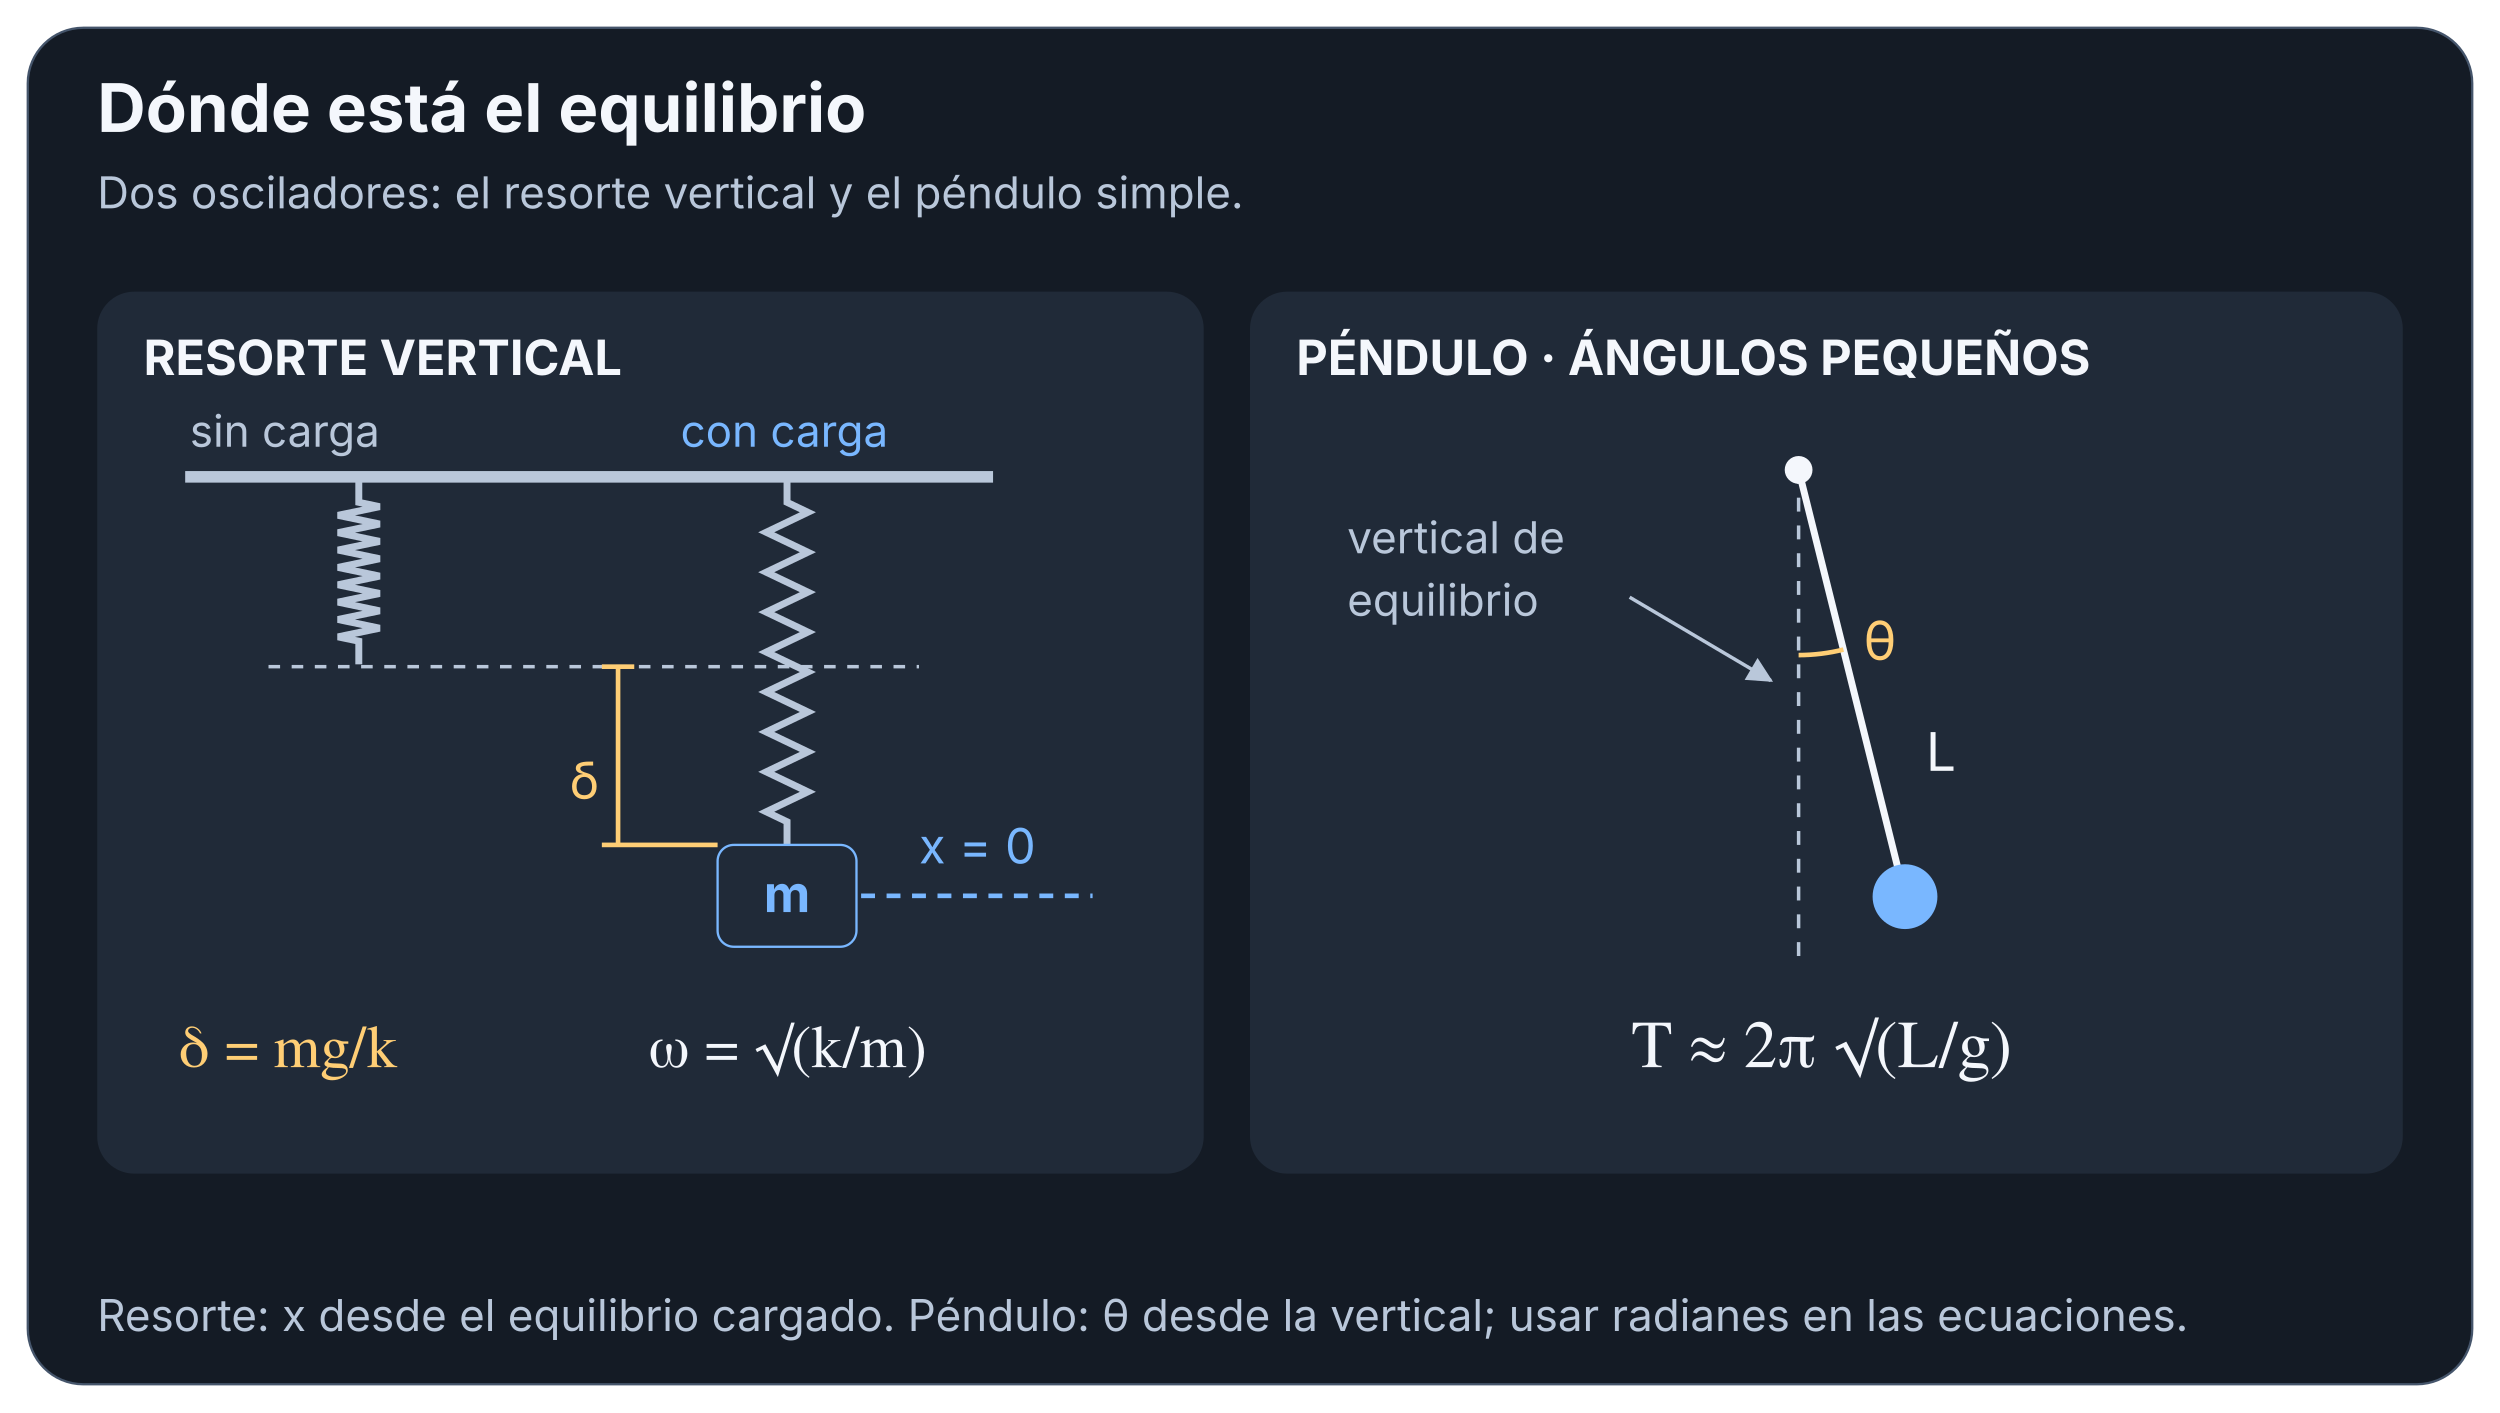
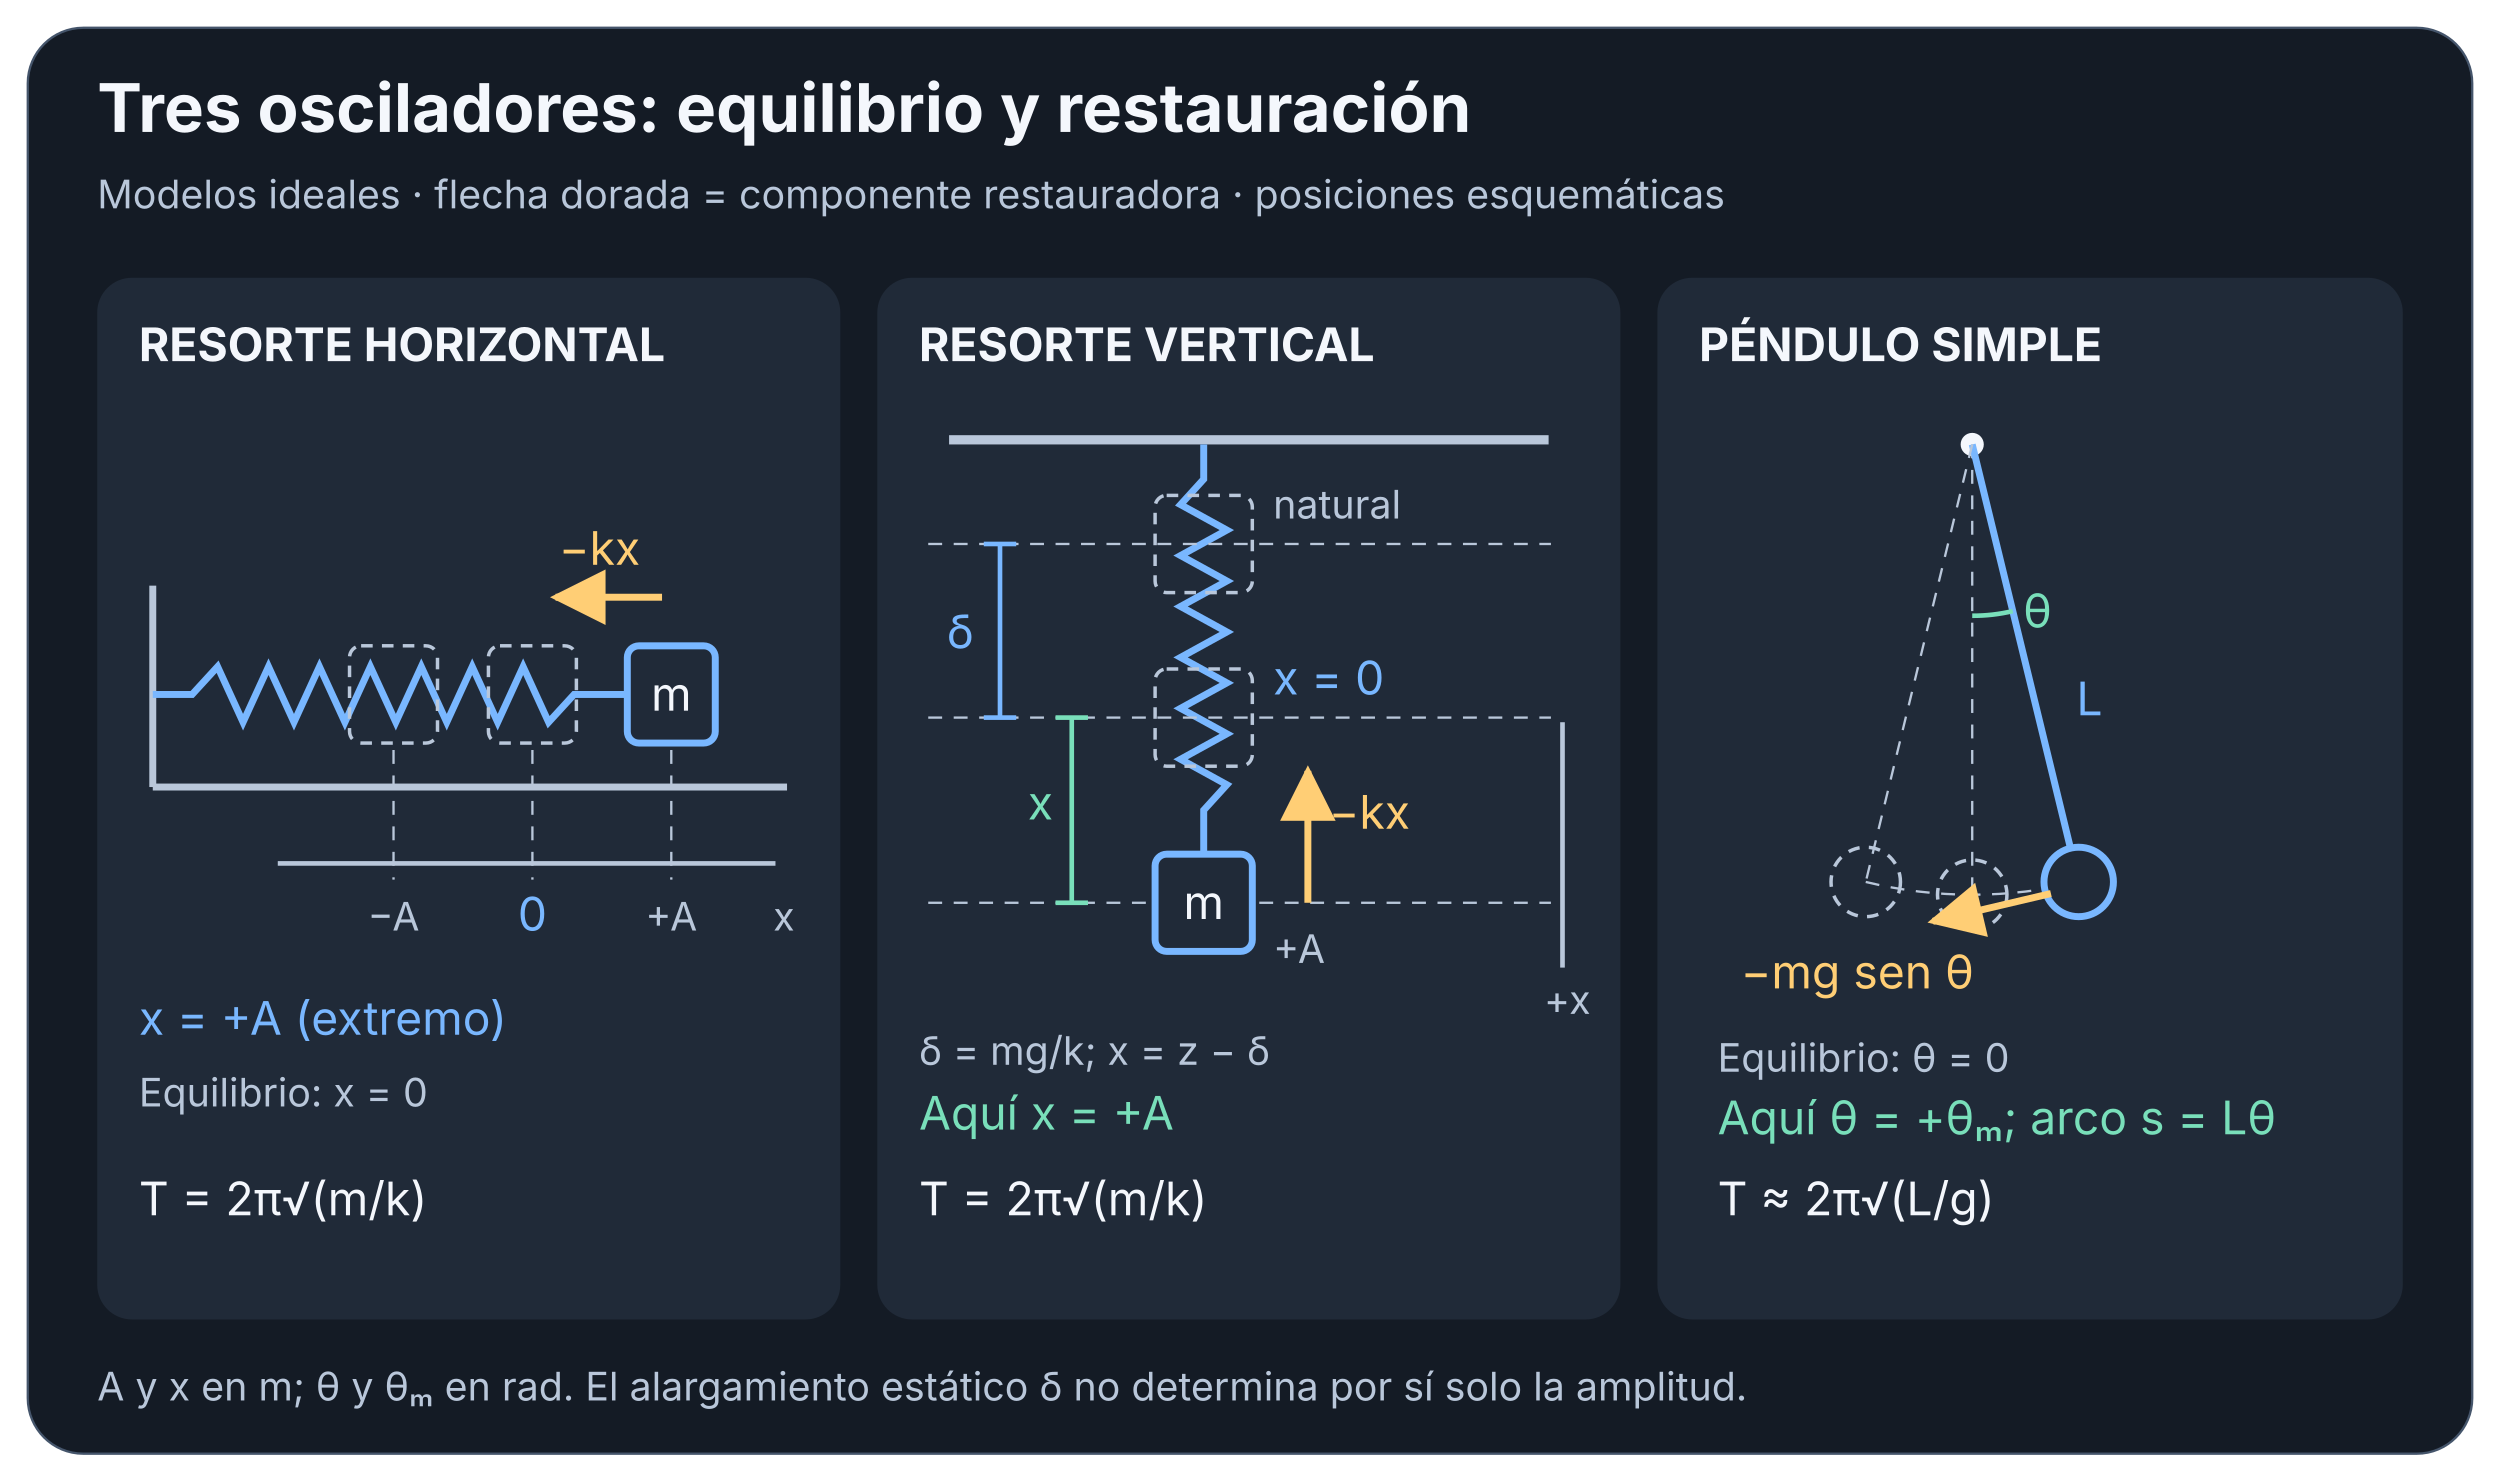
- <svg xmlns="http://www.w3.org/2000/svg" width="1080" height="610" viewBox="0 0 1080 610" role="img" aria-labelledby="title desc">
+ <svg xmlns="http://www.w3.org/2000/svg" width="1080" height="640" viewBox="0 0 1080 640" role="img" aria-labelledby="title desc">
  <defs>
-     <marker id="a0" viewBox="0 0 10 10" refX="9" refY="5" markerWidth="11" markerHeight="11" markerUnits="userSpaceOnUse" orient="auto">
-       <path d="M0 0 L10 5 L0 10 Z" fill="#b9c7da" />
+     <marker id="arr" viewBox="0 0 10 10" refX="9" refY="5" markerWidth="8" markerHeight="8" orient="auto">
+       <path d="M0 0L10 5L0 10Z" fill="#ffce75" />
    </marker>
-     <marker id="a1" viewBox="0 0 10 10" refX="9" refY="5" markerWidth="11" markerHeight="11" markerUnits="userSpaceOnUse" orient="auto">
-       <path d="M0 0 L10 5 L0 10 Z" fill="#79b7ff" />
-     </marker>
-     <marker id="a2" viewBox="0 0 10 10" refX="9" refY="5" markerWidth="11" markerHeight="11" markerUnits="userSpaceOnUse" orient="auto">
-       <path d="M0 0 L10 5 L0 10 Z" fill="#ffce75" />
-     </marker>
-     <marker id="a3" viewBox="0 0 10 10" refX="9" refY="5" markerWidth="11" markerHeight="11" markerUnits="userSpaceOnUse" orient="auto">
-       <path d="M0 0 L10 5 L0 10 Z" fill="#79dfba" />
-     </marker>
-     <marker id="a4" viewBox="0 0 10 10" refX="9" refY="5" markerWidth="11" markerHeight="11" markerUnits="userSpaceOnUse" orient="auto">
-       <path d="M0 0 L10 5 L0 10 Z" fill="#ff96ab" />
-     </marker>
-     <marker id="a5" viewBox="0 0 10 10" refX="9" refY="5" markerWidth="11" markerHeight="11" markerUnits="userSpaceOnUse" orient="auto">
-       <path d="M0 0 L10 5 L0 10 Z" fill="#f4f7fc" />
-     </marker>
-     <pattern id="hatch" width="10" height="10" patternUnits="userSpaceOnUse">
-       <path d="M0 10 L10 0" stroke="#79b7ff" stroke-width="1" opacity="0.3" />
-     </pattern>
-     <style>text{font-family:Inter,"Segoe UI",Arial,sans-serif}.eq{font-family:"Cambria Math","STIX Two Math",Georgia,serif}</style>
+     <style>text{font-family:Inter,"Segoe UI",Arial,sans-serif;fill:#f4f7fc;font-size:20px}.muted{fill:#b9c7da;font-size:17px}.blue{fill:#79b7ff}.gold{fill:#ffce75}.green{fill:#79dfba}.panel{fill:#202a38}.spring{fill:none;stroke:#79b7ff;stroke-width:3}.guide{stroke:#b9c7da;stroke-dasharray:6 5;fill:none}.rest{stroke:#ffce75;stroke-width:3;marker-end:url(#arr)}.mass{fill:#202a38;stroke:#79b7ff;stroke-width:3}.ghost{fill:none;stroke:#b9c7da;stroke-width:1.5;stroke-dasharray:5 4}</style>
  </defs>
-   <rect x="12" y="12" width="1056" height="586" rx="24" fill="#141b25" stroke="#45556b" />
-   <text x="42" y="57" font-size="29" fill="#f4f7fc" text-anchor="start" font-weight="700">Dónde está el equilibrio</text>
-   <text x="42" y="90" font-size="19" fill="#b9c7da" text-anchor="start">Dos osciladores: el resorte vertical y el péndulo simple.</text>
-   <rect x="42" y="126" width="478" height="381" rx="16" fill="#202a38" />
-   <text x="62" y="162" font-size="21" fill="#f4f7fc" text-anchor="start" font-weight="700">RESORTE VERTICAL</text>
-   <line x1="80" y1="206" x2="429" y2="206" stroke="#b9c7da" stroke-width="5" />
-   <path d="M155.00 207.00 L155.00 217.00 L164.00 218.88 L146.00 222.62 L164.00 226.38 L146.00 230.12 L164.00 233.88 L146.00 237.62 L164.00 241.38 L146.00 245.12 L164.00 248.88 L146.00 252.62 L164.00 256.38 L146.00 260.12 L164.00 263.88 L146.00 267.62 L164.00 271.38 L146.00 275.12 L155.00 277.00 L155.00 287.00" stroke="#b9c7da" stroke-width="3" fill="none" />
-   <line x1="116" y1="288" x2="397" y2="288" stroke="#b9c7da" stroke-width="1.5" stroke-dasharray="5 5" />
-   <text x="82" y="193" font-size="19" fill="#b9c7da" text-anchor="start">sin carga</text>
-   <path d="M340.00 207.00 L340.00 217.00 L349.00 221.31 L331.00 229.94 L349.00 238.56 L331.00 247.19 L349.00 255.81 L331.00 264.44 L349.00 273.06 L331.00 281.69 L349.00 290.31 L331.00 298.94 L349.00 307.56 L331.00 316.19 L349.00 324.81 L331.00 333.44 L349.00 342.06 L331.00 350.69 L340.00 355.00 L340.00 365.00" stroke="#b9c7da" stroke-width="3" fill="none" />
-   <rect x="310" y="365" width="60" height="44" rx="7" fill="#202a38" stroke="#79b7ff" />
-   <text x="340.0" y="394.0" font-size="22" fill="#79b7ff" text-anchor="middle" font-weight="700">m</text>
-   <line x1="267" y1="288" x2="267" y2="365" stroke="#ffce75" stroke-width="2" />
-   <line x1="260" y1="288" x2="274" y2="288" stroke="#ffce75" stroke-width="2" />
-   <line x1="260" y1="365" x2="310" y2="365" stroke="#ffce75" stroke-width="2" />
-   <text x="246" y="345" font-size="22" fill="#ffce75" text-anchor="start">δ</text>
-   <line x1="372" y1="387" x2="472" y2="387" stroke="#79b7ff" stroke-width="2" stroke-dasharray="6 5" />
-   <text x="397" y="373" font-size="21" fill="#79b7ff" text-anchor="start">x = 0</text>
-   <text x="294" y="193" font-size="19" fill="#79b7ff" text-anchor="start">con carga</text>
-   <text x="77" y="461" font-size="26" fill="#ffce75" text-anchor="start" class="eq">δ = mg/k</text>
-   <text x="280" y="461" font-size="26" fill="#f4f7fc" text-anchor="start" class="eq">ω = √(k/m)</text>
-   <rect x="540" y="126" width="498" height="381" rx="16" fill="#202a38" />
-   <text x="560" y="162" font-size="21" fill="#f4f7fc" text-anchor="start" font-weight="700">PÉNDULO · ÁNGULOS PEQUEÑOS</text>
-   <line x1="777" y1="203" x2="777" y2="414" stroke="#b9c7da" stroke-width="1.5" stroke-dasharray="6 6" />
-   <line x1="777" y1="203" x2="822.965" y2="387.356" stroke="#f4f7fc" stroke-width="3" />
-   <circle cx="777" cy="203" r="6" fill="#f4f7fc" />
-   <circle cx="822.965" cy="387.356" r="14" fill="#79b7ff" />
-   <path d="M777 283 A80 80 0 0 0 796.35 280.62" stroke="#ffce75" stroke-width="2" fill="none" />
-   <text x="805" y="285" font-size="23" fill="#ffce75" text-anchor="start">θ</text>
-   <text x="832" y="333" font-size="23" fill="#f4f7fc" text-anchor="start">L</text>
-   <text x="582" y="239" font-size="19" fill="#b9c7da" text-anchor="start">vertical de</text>
-   <text x="582" y="266" font-size="19" fill="#b9c7da" text-anchor="start">equilibrio</text>
-   <line x1="704" y1="258" x2="765" y2="294" stroke="#b9c7da" stroke-width="1.5" marker-end="url(#a0)" />
-   <text x="787" y="461" font-size="29" fill="#f4f7fc" text-anchor="middle" class="eq">T ≈ 2π √(L/g)</text>
-   <text x="42" y="575" font-size="19" fill="#b9c7da" text-anchor="start">Resorte: x desde el equilibrio cargado. Péndulo: θ desde la vertical; usar radianes en las ecuaciones.</text>
+   <rect x="12" y="12" width="1056" height="616" rx="24" fill="#141b25" stroke="#45556b" />
+   <text x="42" y="57" style="font-size:29px;font-weight:700">Tres osciladores: equilibrio y restauración</text>
+   <text x="42" y="90" class="muted">Modelos ideales · flecha dorada = componente restauradora · posiciones esquemáticas</text>
+   <rect x="42" y="120" width="321" height="450" rx="15" class="panel" />
+   <rect x="379" y="120" width="321" height="450" rx="15" class="panel" />
+   <rect x="716" y="120" width="322" height="450" rx="15" class="panel" />
+   <text x="60" y="156" font-weight="700">RESORTE HORIZONTAL</text>
+   <text x="397" y="156" font-weight="700">RESORTE VERTICAL</text>
+   <text x="734" y="156" font-weight="700">PÉNDULO SIMPLE</text>
+   <path d="M66 253V340M66 340H340" stroke="#b9c7da" stroke-width="3" fill="none" />
+   <path class="spring" d="M66 300H83L94 288L105 312L116 288L127 312L138 288L149 312L160 288L171 312L182 288L193 312L204 288L215 312L226 288L237 312L248 300H271" />
+   <rect x="151" y="279" width="38" height="42" rx="5" class="ghost" />
+   <rect x="211" y="279" width="38" height="42" rx="5" class="ghost" />
+   <rect x="271" y="279" width="38" height="42" rx="5" class="mass" />
+   <text x="290" y="307" text-anchor="middle">m</text>
+   <path class="guide" d="M170 324V380M230 324V380M290 324V380" />
+   <path d="M120 373H335" stroke="#b9c7da" stroke-width="2" />
+   <text x="170" y="402" text-anchor="middle" class="muted">−A</text>
+   <text x="230" y="402" text-anchor="middle" class="blue">0</text>
+   <text x="290" y="402" text-anchor="middle" class="muted">+A</text>
+   <text x="334" y="402" class="muted">x</text>
+   <path class="rest" d="M286 258H240" />
+   <text x="259" y="244" class="gold" text-anchor="middle">−kx</text>
+   <text x="60" y="447" class="blue">x = +A (extremo)</text>
+   <text x="60" y="478" class="muted">Equilibrio: x = 0</text>
+   <text x="60" y="525">T = 2π√(m/k)</text>
+   <path d="M410 190H669" stroke="#b9c7da" stroke-width="4" />
+   <path class="spring" d="M520 192V207L510 218L530 229L510 240L530 251L510 262L530 273L510 284L530 295L510 306L530 317L510 328L530 339L520 350V369" />
+   <path class="guide" d="M401 235H670M401 310H670M401 390H670" />
+   <rect x="499" y="214" width="42" height="42" rx="5" class="ghost" />
+   <rect x="499" y="289" width="42" height="42" rx="5" class="ghost" />
+   <rect x="499" y="369" width="42" height="42" rx="5" class="mass" />
+   <text x="520" y="397" text-anchor="middle">m</text>
+   <path d="M432 235V310M425 235H439M425 310H439" stroke="#79b7ff" stroke-width="2" fill="none" />
+   <text x="409" y="280" class="blue">δ</text>
+   <path d="M463 310V390M456 310H470M456 390H470" stroke="#79dfba" stroke-width="2" fill="none" />
+   <text x="444" y="354" class="green">x</text>
+   <path class="rest" d="M565 390V333" />
+   <text x="574" y="358" class="gold">−kx</text>
+   <text x="550" y="224" class="muted">natural</text>
+   <text x="550" y="300" class="blue">x = 0</text>
+   <text x="550" y="416" class="muted">+A</text>
+   <path d="M675 312V418" stroke="#b9c7da" stroke-width="2" />
+   <text x="667" y="438" class="muted">+x</text>
+   <text x="397" y="460" class="muted">δ = mg/k; x = z − δ</text>
+   <text x="397" y="488" class="green">Aquí x = +A</text>
+   <text x="397" y="525">T = 2π√(m/k)</text>
+   <circle cx="852" cy="192" r="5" fill="#f4f7fc" />
+   <path class="guide" d="M852 192V398" />
+   <path d="M852 192L898 381" stroke="#79b7ff" stroke-width="3" />
+   <path class="guide" d="M852 192L806 381M806 381A194.5 194.5 0 0 0 898 381" />
+   <circle cx="852" cy="386.5" r="15" class="ghost" />
+   <circle cx="806" cy="381" r="15" class="ghost" />
+   <circle cx="898" cy="381" r="15" class="mass" />
+   <path d="M852 266A74 74 0 0 0 869.5 264" fill="none" stroke="#79dfba" stroke-width="2" />
+   <text x="874" y="271" class="green">θ</text>
+   <text x="897" y="309" class="blue">L</text>
+   <path class="rest" d="M886 386L835 398" />
+   <text x="752" y="427" class="gold">−mg sen θ</text>
+   <text x="742" y="463" class="muted">Equilibrio: θ = 0</text>
+   <text x="742" y="490" class="green">Aquí θ = +θₘ; arco s = Lθ</text>
+   <text x="742" y="525">T ≈ 2π√(L/g)</text>
+   <text x="42" y="605" class="muted">A y x en m; θ y θₘ en rad. El alargamiento estático δ no determina por sí solo la amplitud.</text>
</svg>
